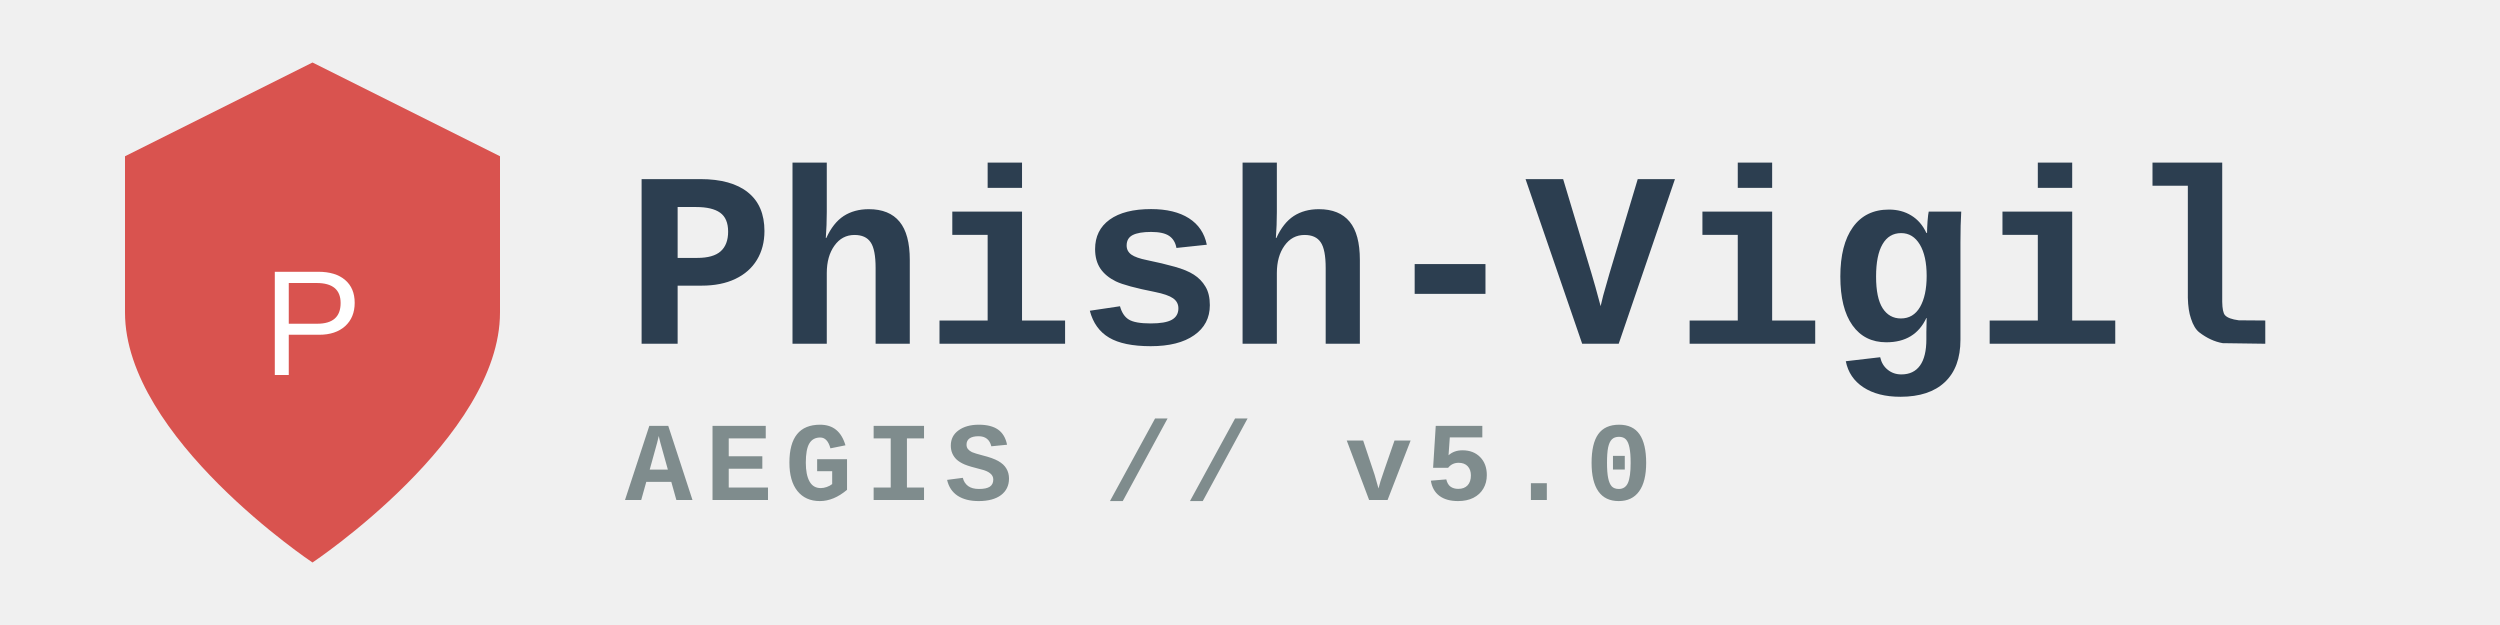
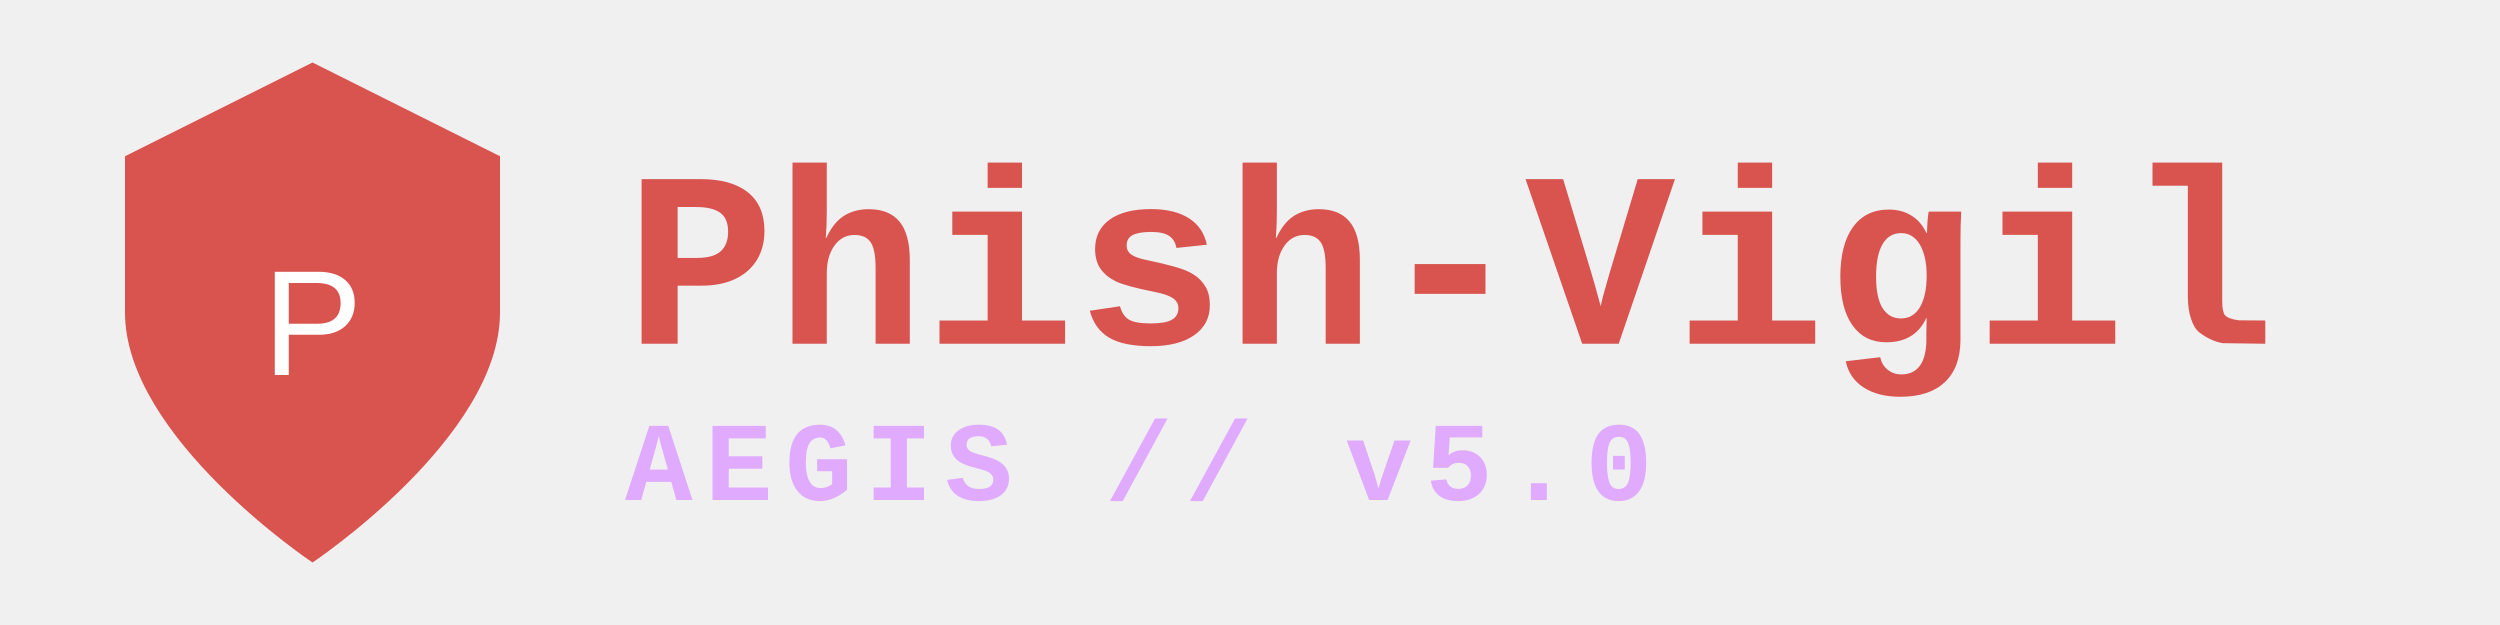
<svg xmlns="http://www.w3.org/2000/svg" width="400" height="100" viewBox="0 0 400 100">
  <style>
    .text { font-family: 'Courier New', monospace; font-weight: bold; }
    .shield { fill: #d9534f; }
-     .main { fill: #2c3e50; font-size: 40px; }
-     .sub { fill: #7f8c8d; font-size: 18px; letter-spacing: 2px; }
+     .main { fill: #d9534f; font-size: 40px; }
+     .sub { fill: #e0aaff; font-size: 18px; letter-spacing: 2px; }
  </style>
  <path class="shield" d="M50 10 L80 25 V50 C80 70 50 90 50 90 C50 90 20 70 20 50 V25 Z" />
  <text x="42" y="60" fill="white" font-size="24" font-family="Arial">P</text>
  <text x="100" y="55" class="text main">Phish-Vigil</text>
  <text x="100" y="80" class="text sub">AEGIS // v5.0</text>
</svg>
